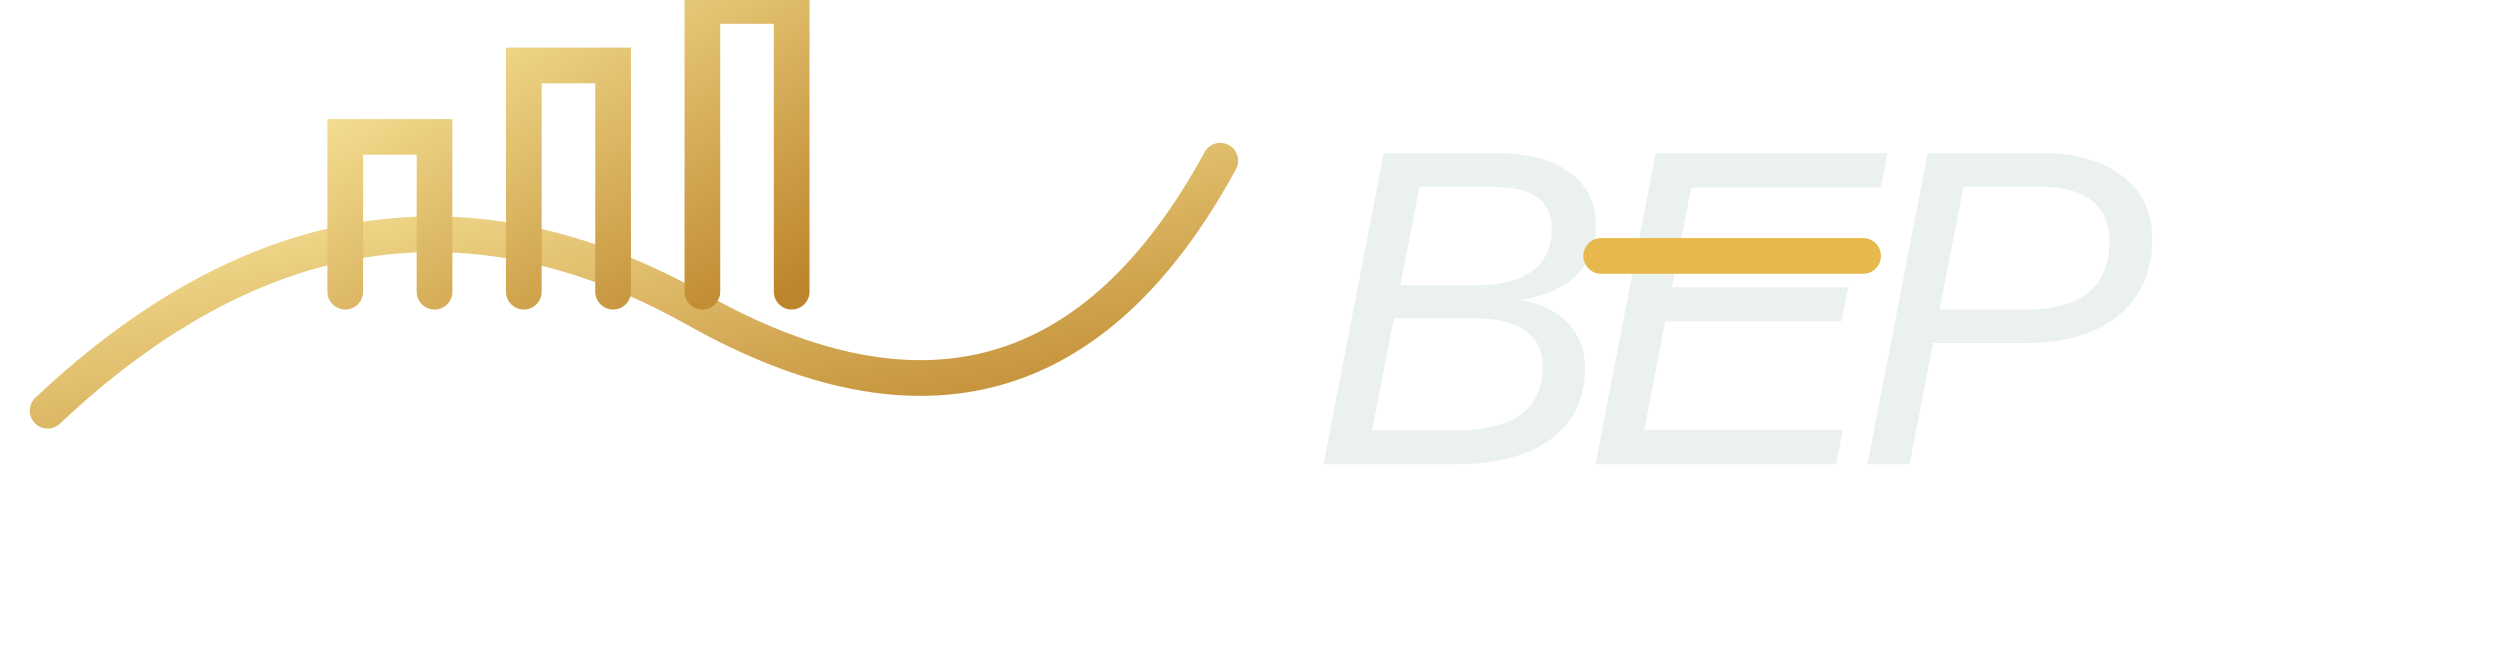
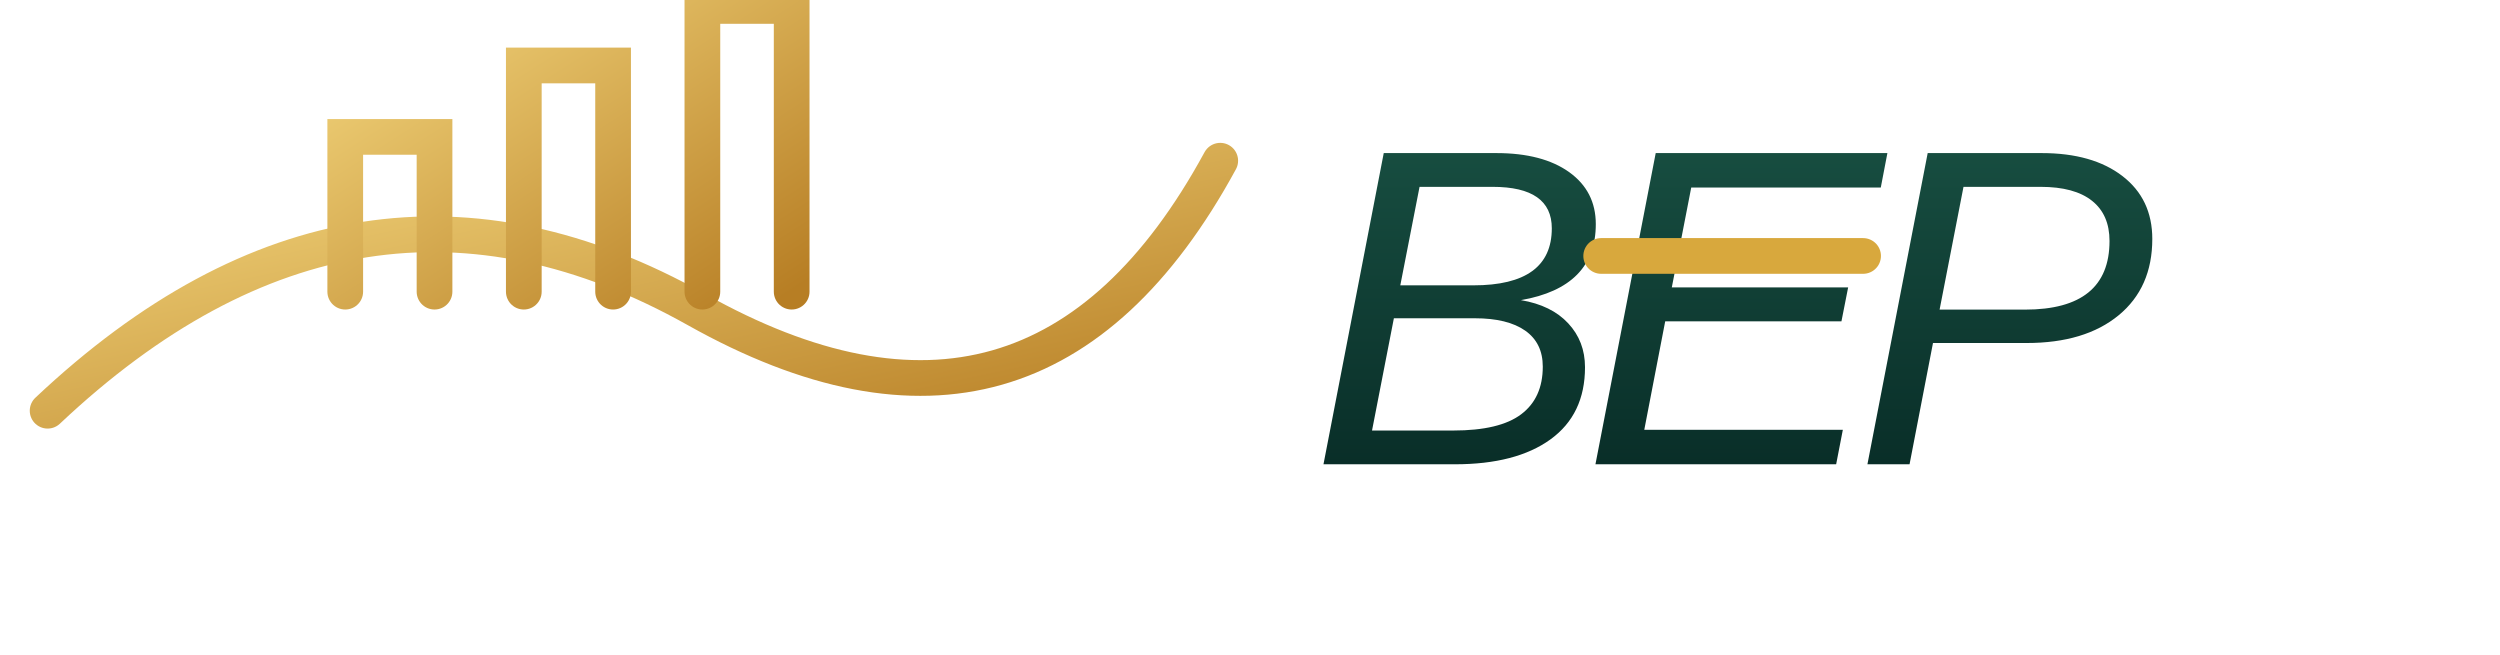
<svg xmlns="http://www.w3.org/2000/svg" viewBox="0 0 420 110">
  <defs>
    <linearGradient id="g" x1="0" y1="0" x2="1" y2="1">
-       <stop stop-color="#fff0a6" />
-       <stop offset="1" stop-color="#bd852b" />
+       <stop stop-color="#f4d77e" />
+       <stop offset="1" stop-color="#b77e24" />
+     </linearGradient>
+     <linearGradient id="s" x1="0" y1="0" x2="0" y2="1">
+       <stop stop-color="#174d40" />
+       <stop offset="1" stop-color="#092e28" />
    </linearGradient>
  </defs>
  <g fill="none" stroke="url(#g)" stroke-width="6" stroke-linecap="round">
    <path d="M8 69Q60 20 117 52T205 27" />
    <path d="M58 49V23h15v26m15 0V11h15v38m15 0V1h15v48" />
  </g>
-   <text x="220" y="78" font-family="Arial,sans-serif" font-size="76" font-style="italic" font-weight="500" letter-spacing="-5" fill="#eaf1ef">BEP</text>
-   <path d="M269 43h44" stroke="#e7b94d" stroke-width="6" stroke-linecap="round" />
+   <text x="220" y="78" font-family="Arial,sans-serif" font-size="76" font-style="italic" font-weight="500" letter-spacing="-5" fill="url(#s)">BEP</text>
+   <path d="M269 43h44" stroke="#d8a83d" stroke-width="6" stroke-linecap="round" />
</svg>
